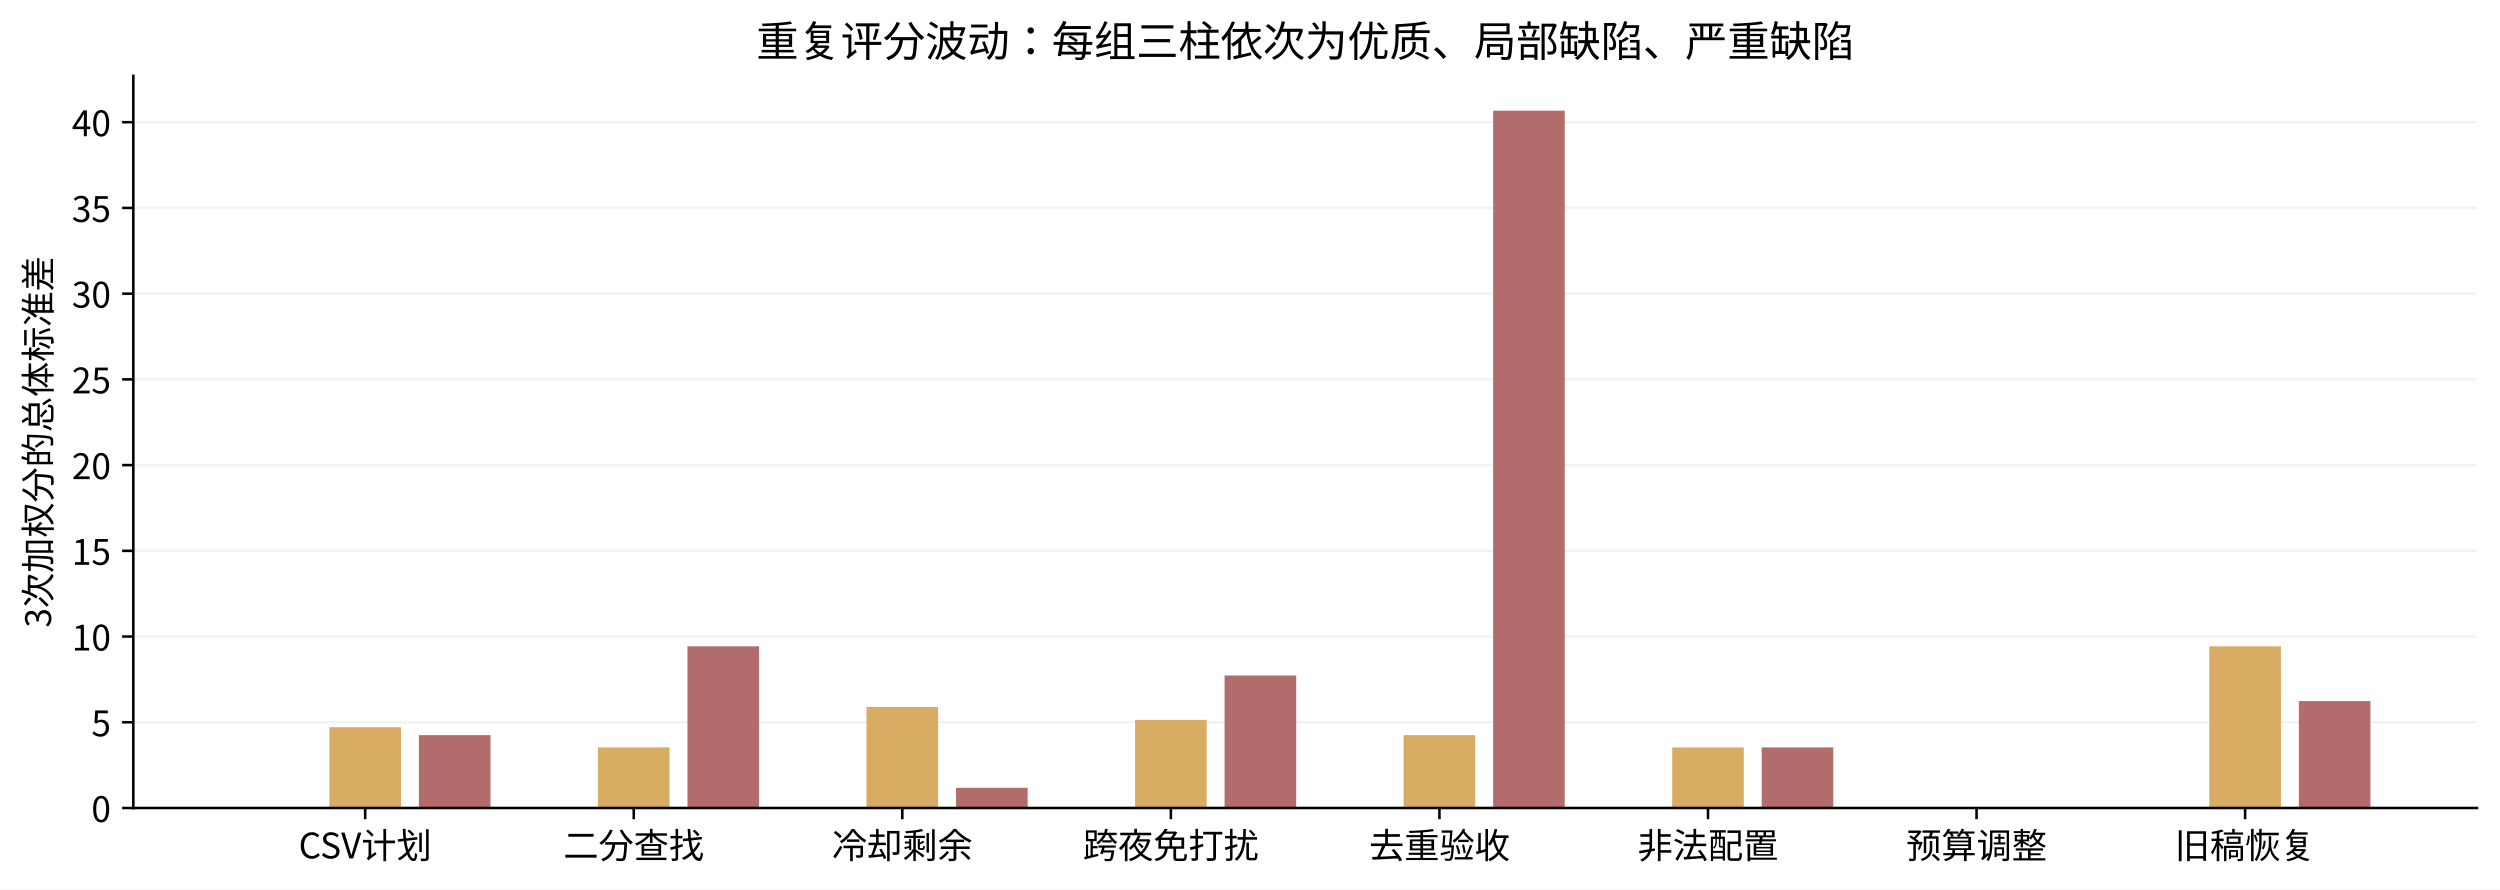
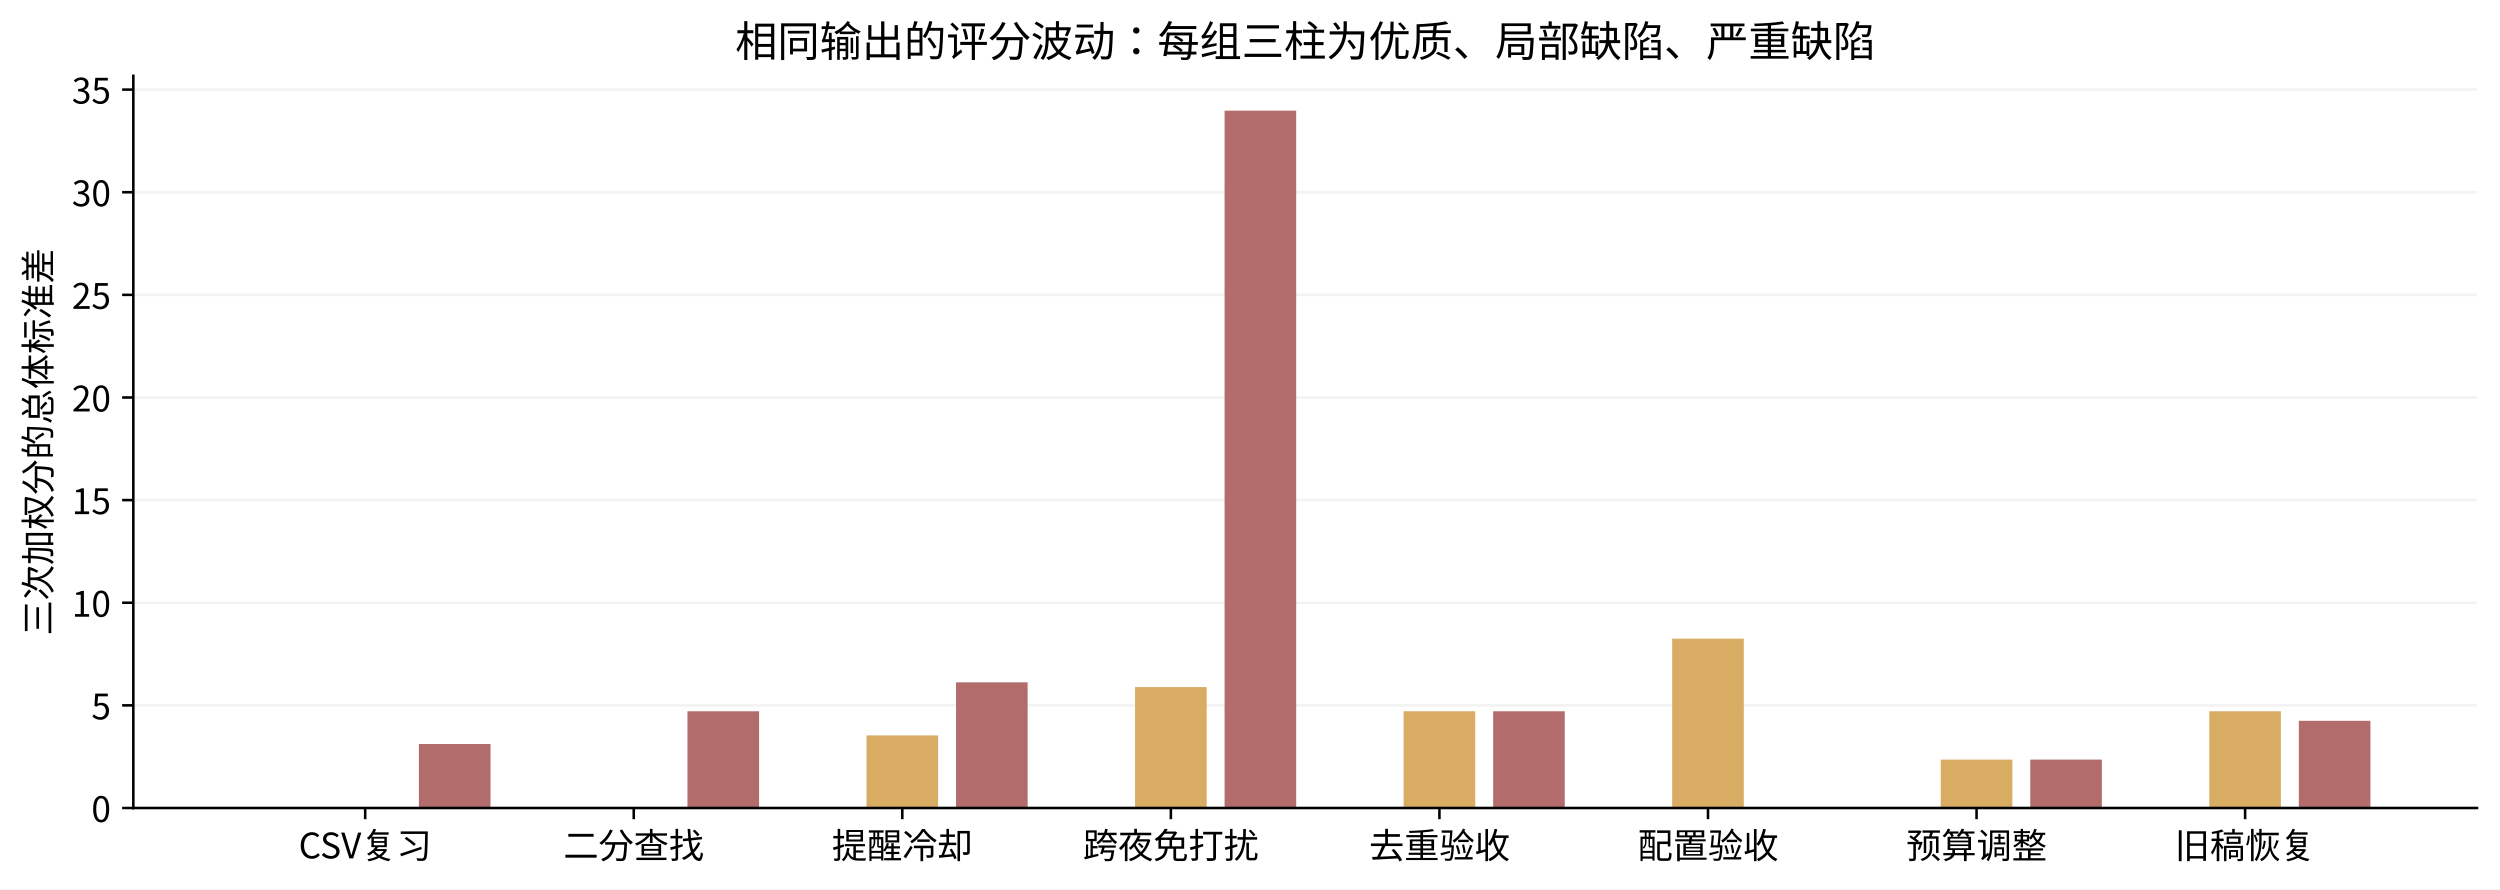
<svg xmlns="http://www.w3.org/2000/svg" xmlns:xlink="http://www.w3.org/1999/xlink" width="781.645pt" height="278.101pt" viewBox="0 0 781.645 278.101" version="1.1">
  <defs>
    <style type="text/css">*{stroke-linejoin: round; stroke-linecap: butt}</style>
  </defs>
  <g id="figure_1">
    <g id="patch_1">
      <path d="M 0 278.101 L 781.645 278.101 L 781.645 0 L 0 0 z " style="fill: #ffffff" />
    </g>
    <g id="axes_1">
      <g id="patch_2">
        <path d="M 41.685 252.626 L 774.445 252.626 L 774.445 23.706 L 41.685 23.706 z " style="fill: #ffffff" />
      </g>
      <g id="matplotlib.axis_1">
        <g id="xtick_1">
          <g id="line2d_1">
            <defs>
-               <path id="m47e1bbc33c" d="M 0 0 L 0 3.5 " style="stroke: #000000; stroke-width: 0.8" />
+               <path id="m306c7330ba" d="M 0 0 L 0 3.5 " style="stroke: #000000; stroke-width: 0.8" />
            </defs>
            <g>
-               <use xlink:href="#m47e1bbc33c" x="114.177" y="252.626" style="stroke: #000000; stroke-width: 0.8" />
+               <use xlink:href="#m306c7330ba" x="114.177" y="252.626" style="stroke: #000000; stroke-width: 0.8" />
            </g>
          </g>
          <g id="text_1">
-             <text style="font-size: 11px; font-family: 'Noto Sans CJK JP'; text-anchor: middle" x="114.177" y="268.382" transform="rotate(-0 114.1773 268.3817)">CSV计划</text>
+             <text style="font-size: 11px; font-family: 'Noto Sans CJK JP'; text-anchor: middle" x="114.177" y="268.382" transform="rotate(-0 114.1773 268.3817)">CSV复习</text>
          </g>
        </g>
        <g id="xtick_2">
          <g id="line2d_2">
            <g>
-               <use xlink:href="#m47e1bbc33c" x="198.145" y="252.626" style="stroke: #000000; stroke-width: 0.8" />
+               <use xlink:href="#m306c7330ba" x="198.145" y="252.626" style="stroke: #000000; stroke-width: 0.8" />
            </g>
          </g>
          <g id="text_2">
            <text style="font-size: 11px; font-family: 'Noto Sans CJK JP'; text-anchor: middle" x="198.145" y="268.382" transform="rotate(-0 198.1452 268.3817)">二分查找</text>
          </g>
        </g>
        <g id="xtick_3">
          <g id="line2d_3">
            <g>
-               <use xlink:href="#m47e1bbc33c" x="282.113" y="252.626" style="stroke: #000000; stroke-width: 0.8" />
+               <use xlink:href="#m306c7330ba" x="282.113" y="252.626" style="stroke: #000000; stroke-width: 0.8" />
            </g>
          </g>
          <g id="text_3">
-             <text style="font-size: 11px; font-family: 'Noto Sans CJK JP'; text-anchor: middle" x="282.113" y="268.382" transform="rotate(-0 282.1131 268.3817)">冷却剩余</text>
+             <text style="font-size: 11px; font-family: 'Noto Sans CJK JP'; text-anchor: middle" x="282.113" y="268.382" transform="rotate(-0 282.1131 268.3817)">提醒冷却</text>
          </g>
        </g>
        <g id="xtick_4">
          <g id="line2d_4">
            <g>
-               <use xlink:href="#m47e1bbc33c" x="366.081" y="252.626" style="stroke: #000000; stroke-width: 0.8" />
+               <use xlink:href="#m306c7330ba" x="366.081" y="252.626" style="stroke: #000000; stroke-width: 0.8" />
            </g>
          </g>
          <g id="text_4">
            <text style="font-size: 11px; font-family: 'Noto Sans CJK JP'; text-anchor: middle" x="366.081" y="268.382" transform="rotate(-0 366.081 268.3817)">跨夜免打扰</text>
          </g>
        </g>
        <g id="xtick_5">
          <g id="line2d_5">
            <g>
-               <use xlink:href="#m47e1bbc33c" x="450.049" y="252.626" style="stroke: #000000; stroke-width: 0.8" />
+               <use xlink:href="#m306c7330ba" x="450.049" y="252.626" style="stroke: #000000; stroke-width: 0.8" />
            </g>
          </g>
          <g id="text_5">
            <text style="font-size: 11px; font-family: 'Noto Sans CJK JP'; text-anchor: middle" x="450.049" y="268.382" transform="rotate(-0 450.049 268.3817)">去重验收</text>
          </g>
        </g>
        <g id="xtick_6">
          <g id="line2d_6">
            <g>
-               <use xlink:href="#m47e1bbc33c" x="534.017" y="252.626" style="stroke: #000000; stroke-width: 0.8" />
+               <use xlink:href="#m306c7330ba" x="534.017" y="252.626" style="stroke: #000000; stroke-width: 0.8" />
            </g>
          </g>
          <g id="text_6">
-             <text style="font-size: 11px; font-family: 'Noto Sans CJK JP'; text-anchor: middle" x="534.017" y="268.382" transform="rotate(-0 534.0169 268.3817)">非法配置</text>
+             <text style="font-size: 11px; font-family: 'Noto Sans CJK JP'; text-anchor: middle" x="534.017" y="268.382" transform="rotate(-0 534.0169 268.3817)">配置验收</text>
          </g>
        </g>
        <g id="xtick_7">
          <g id="line2d_7">
            <g>
-               <use xlink:href="#m47e1bbc33c" x="617.985" y="252.626" style="stroke: #000000; stroke-width: 0.8" />
+               <use xlink:href="#m306c7330ba" x="617.985" y="252.626" style="stroke: #000000; stroke-width: 0.8" />
            </g>
          </g>
          <g id="text_7">
            <text style="font-size: 11px; font-family: 'Noto Sans CJK JP'; text-anchor: middle" x="617.985" y="268.382" transform="rotate(-0 617.9848 268.3817)">预算调整</text>
          </g>
        </g>
        <g id="xtick_8">
          <g id="line2d_8">
            <g>
-               <use xlink:href="#m47e1bbc33c" x="701.953" y="252.626" style="stroke: #000000; stroke-width: 0.8" />
+               <use xlink:href="#m306c7330ba" x="701.953" y="252.626" style="stroke: #000000; stroke-width: 0.8" />
            </g>
          </g>
          <g id="text_8">
            <text style="font-size: 11px; font-family: 'Noto Sans CJK JP'; text-anchor: middle" x="701.953" y="268.382" transform="rotate(-0 701.9527 268.3817)">旧稿恢复</text>
          </g>
        </g>
      </g>
      <g id="matplotlib.axis_2">
        <g id="ytick_1">
          <g id="line2d_9">
-             <path d="M 41.685 252.626 L 774.445 252.626 " clip-path="url(#pa340bef18b)" style="fill: none; stroke: #b0b0b0; stroke-opacity: 0.15; stroke-width: 0.8; stroke-linecap: square" />
+             <path d="M 41.685 252.626 L 774.445 252.626 " clip-path="url(#pd95502a704)" style="fill: none; stroke: #b0b0b0; stroke-opacity: 0.15; stroke-width: 0.8; stroke-linecap: square" />
          </g>
          <g id="line2d_10">
            <defs>
-               <path id="maa7d91256d" d="M 0 0 L -3.5 0 " style="stroke: #000000; stroke-width: 0.8" />
+               <path id="m685d8fcb3b" d="M 0 0 L -3.5 0 " style="stroke: #000000; stroke-width: 0.8" />
            </defs>
            <g>
-               <use xlink:href="#maa7d91256d" x="41.685" y="252.626" style="stroke: #000000; stroke-width: 0.8" />
+               <use xlink:href="#m685d8fcb3b" x="41.685" y="252.626" style="stroke: #000000; stroke-width: 0.8" />
            </g>
          </g>
          <g id="text_9">
            <text style="font-size: 11px; font-family: 'Noto Sans CJK JP'; text-anchor: end" x="34.685" y="257.004" transform="rotate(-0 34.685 257.004)">0</text>
          </g>
        </g>
        <g id="ytick_2">
          <g id="line2d_11">
-             <path d="M 41.685 225.824 L 774.445 225.824 " clip-path="url(#pa340bef18b)" style="fill: none; stroke: #b0b0b0; stroke-opacity: 0.15; stroke-width: 0.8; stroke-linecap: square" />
+             <path d="M 41.685 220.539 L 774.445 220.539 " clip-path="url(#pd95502a704)" style="fill: none; stroke: #b0b0b0; stroke-opacity: 0.15; stroke-width: 0.8; stroke-linecap: square" />
          </g>
          <g id="line2d_12">
            <g>
-               <use xlink:href="#maa7d91256d" x="41.685" y="225.824" style="stroke: #000000; stroke-width: 0.8" />
+               <use xlink:href="#m685d8fcb3b" x="41.685" y="220.539" style="stroke: #000000; stroke-width: 0.8" />
            </g>
          </g>
          <g id="text_10">
-             <text style="font-size: 11px; font-family: 'Noto Sans CJK JP'; text-anchor: end" x="34.685" y="230.202" transform="rotate(-0 34.685 230.2016)">5</text>
+             <text style="font-size: 11px; font-family: 'Noto Sans CJK JP'; text-anchor: end" x="34.685" y="224.917" transform="rotate(-0 34.685 224.917)">5</text>
          </g>
        </g>
        <g id="ytick_3">
          <g id="line2d_13">
-             <path d="M 41.685 199.021 L 774.445 199.021 " clip-path="url(#pa340bef18b)" style="fill: none; stroke: #b0b0b0; stroke-opacity: 0.15; stroke-width: 0.8; stroke-linecap: square" />
+             <path d="M 41.685 188.452 L 774.445 188.452 " clip-path="url(#pd95502a704)" style="fill: none; stroke: #b0b0b0; stroke-opacity: 0.15; stroke-width: 0.8; stroke-linecap: square" />
          </g>
          <g id="line2d_14">
            <g>
-               <use xlink:href="#maa7d91256d" x="41.685" y="199.021" style="stroke: #000000; stroke-width: 0.8" />
+               <use xlink:href="#m685d8fcb3b" x="41.685" y="188.452" style="stroke: #000000; stroke-width: 0.8" />
            </g>
          </g>
          <g id="text_11">
-             <text style="font-size: 11px; font-family: 'Noto Sans CJK JP'; text-anchor: end" x="34.685" y="203.399" transform="rotate(-0 34.685 203.3991)">10</text>
+             <text style="font-size: 11px; font-family: 'Noto Sans CJK JP'; text-anchor: end" x="34.685" y="192.83" transform="rotate(-0 34.685 192.8299)">10</text>
          </g>
        </g>
        <g id="ytick_4">
          <g id="line2d_15">
-             <path d="M 41.685 172.219 L 774.445 172.219 " clip-path="url(#pa340bef18b)" style="fill: none; stroke: #b0b0b0; stroke-opacity: 0.15; stroke-width: 0.8; stroke-linecap: square" />
+             <path d="M 41.685 156.365 L 774.445 156.365 " clip-path="url(#pd95502a704)" style="fill: none; stroke: #b0b0b0; stroke-opacity: 0.15; stroke-width: 0.8; stroke-linecap: square" />
          </g>
          <g id="line2d_16">
            <g>
-               <use xlink:href="#maa7d91256d" x="41.685" y="172.219" style="stroke: #000000; stroke-width: 0.8" />
+               <use xlink:href="#m685d8fcb3b" x="41.685" y="156.365" style="stroke: #000000; stroke-width: 0.8" />
            </g>
          </g>
          <g id="text_12">
-             <text style="font-size: 11px; font-family: 'Noto Sans CJK JP'; text-anchor: end" x="34.685" y="176.597" transform="rotate(-0 34.685 176.5966)">15</text>
+             <text style="font-size: 11px; font-family: 'Noto Sans CJK JP'; text-anchor: end" x="34.685" y="160.743" transform="rotate(-0 34.685 160.7428)">15</text>
          </g>
        </g>
        <g id="ytick_5">
          <g id="line2d_17">
-             <path d="M 41.685 145.416 L 774.445 145.416 " clip-path="url(#pa340bef18b)" style="fill: none; stroke: #b0b0b0; stroke-opacity: 0.15; stroke-width: 0.8; stroke-linecap: square" />
+             <path d="M 41.685 124.278 L 774.445 124.278 " clip-path="url(#pd95502a704)" style="fill: none; stroke: #b0b0b0; stroke-opacity: 0.15; stroke-width: 0.8; stroke-linecap: square" />
          </g>
          <g id="line2d_18">
            <g>
-               <use xlink:href="#maa7d91256d" x="41.685" y="145.416" style="stroke: #000000; stroke-width: 0.8" />
+               <use xlink:href="#m685d8fcb3b" x="41.685" y="124.278" style="stroke: #000000; stroke-width: 0.8" />
            </g>
          </g>
          <g id="text_13">
-             <text style="font-size: 11px; font-family: 'Noto Sans CJK JP'; text-anchor: end" x="34.685" y="149.794" transform="rotate(-0 34.685 149.7942)">20</text>
+             <text style="font-size: 11px; font-family: 'Noto Sans CJK JP'; text-anchor: end" x="34.685" y="128.656" transform="rotate(-0 34.685 128.6557)">20</text>
          </g>
        </g>
        <g id="ytick_6">
          <g id="line2d_19">
-             <path d="M 41.685 118.614 L 774.445 118.614 " clip-path="url(#pa340bef18b)" style="fill: none; stroke: #b0b0b0; stroke-opacity: 0.15; stroke-width: 0.8; stroke-linecap: square" />
+             <path d="M 41.685 92.191 L 774.445 92.191 " clip-path="url(#pd95502a704)" style="fill: none; stroke: #b0b0b0; stroke-opacity: 0.15; stroke-width: 0.8; stroke-linecap: square" />
          </g>
          <g id="line2d_20">
            <g>
-               <use xlink:href="#maa7d91256d" x="41.685" y="118.614" style="stroke: #000000; stroke-width: 0.8" />
+               <use xlink:href="#m685d8fcb3b" x="41.685" y="92.191" style="stroke: #000000; stroke-width: 0.8" />
            </g>
          </g>
          <g id="text_14">
-             <text style="font-size: 11px; font-family: 'Noto Sans CJK JP'; text-anchor: end" x="34.685" y="122.992" transform="rotate(-0 34.685 122.9917)">25</text>
+             <text style="font-size: 11px; font-family: 'Noto Sans CJK JP'; text-anchor: end" x="34.685" y="96.569" transform="rotate(-0 34.685 96.56864)">25</text>
          </g>
        </g>
        <g id="ytick_7">
          <g id="line2d_21">
-             <path d="M 41.685 91.812 L 774.445 91.812 " clip-path="url(#pa340bef18b)" style="fill: none; stroke: #b0b0b0; stroke-opacity: 0.15; stroke-width: 0.8; stroke-linecap: square" />
+             <path d="M 41.685 60.104 L 774.445 60.104 " clip-path="url(#pd95502a704)" style="fill: none; stroke: #b0b0b0; stroke-opacity: 0.15; stroke-width: 0.8; stroke-linecap: square" />
          </g>
          <g id="line2d_22">
            <g>
-               <use xlink:href="#maa7d91256d" x="41.685" y="91.812" style="stroke: #000000; stroke-width: 0.8" />
+               <use xlink:href="#m685d8fcb3b" x="41.685" y="60.104" style="stroke: #000000; stroke-width: 0.8" />
            </g>
          </g>
          <g id="text_15">
-             <text style="font-size: 11px; font-family: 'Noto Sans CJK JP'; text-anchor: end" x="34.685" y="96.189" transform="rotate(-0 34.685 96.18921)">30</text>
+             <text style="font-size: 11px; font-family: 'Noto Sans CJK JP'; text-anchor: end" x="34.685" y="64.482" transform="rotate(-0 34.685 64.48156)">30</text>
          </g>
        </g>
        <g id="ytick_8">
          <g id="line2d_23">
-             <path d="M 41.685 65.009 L 774.445 65.009 " clip-path="url(#pa340bef18b)" style="fill: none; stroke: #b0b0b0; stroke-opacity: 0.15; stroke-width: 0.8; stroke-linecap: square" />
+             <path d="M 41.685 28.017 L 774.445 28.017 " clip-path="url(#pd95502a704)" style="fill: none; stroke: #b0b0b0; stroke-opacity: 0.15; stroke-width: 0.8; stroke-linecap: square" />
          </g>
          <g id="line2d_24">
            <g>
-               <use xlink:href="#maa7d91256d" x="41.685" y="65.009" style="stroke: #000000; stroke-width: 0.8" />
+               <use xlink:href="#m685d8fcb3b" x="41.685" y="28.017" style="stroke: #000000; stroke-width: 0.8" />
            </g>
          </g>
          <g id="text_16">
-             <text style="font-size: 11px; font-family: 'Noto Sans CJK JP'; text-anchor: end" x="34.685" y="69.387" transform="rotate(-0 34.685 69.38675)">35</text>
-           </g>
-         </g>
-         <g id="ytick_9">
-           <g id="line2d_25">
-             <path d="M 41.685 38.207 L 774.445 38.207 " clip-path="url(#pa340bef18b)" style="fill: none; stroke: #b0b0b0; stroke-opacity: 0.15; stroke-width: 0.8; stroke-linecap: square" />
-           </g>
-           <g id="line2d_26">
-             <g>
-               <use xlink:href="#maa7d91256d" x="41.685" y="38.207" style="stroke: #000000; stroke-width: 0.8" />
-             </g>
-           </g>
-           <g id="text_17">
-             <text style="font-size: 11px; font-family: 'Noto Sans CJK JP'; text-anchor: end" x="34.685" y="42.584" transform="rotate(-0 34.685 42.58427)">40</text>
-           </g>
-         </g>
-         <g id="text_18">
-           <text style="font-size: 11px; font-family: 'Noto Sans CJK JP'; text-anchor: middle" x="15.955" y="138.166" transform="rotate(-90 15.95531 138.1664)">3次加权分的总体标准差</text>
+             <text style="font-size: 11px; font-family: 'Noto Sans CJK JP'; text-anchor: end" x="34.685" y="32.394" transform="rotate(-0 34.685 32.39448)">35</text>
+           </g>
+         </g>
+         <g id="text_17">
+           <text style="font-size: 11px; font-family: 'Noto Sans CJK JP'; text-anchor: middle" x="15.955" y="138.166" transform="rotate(-90 15.95531 138.1664)">三次加权分的总体标准差</text>
        </g>
      </g>
      <g id="patch_3">
-         <path d="M 74.992 252.626 L 97.384 252.626 L 97.384 252.626 L 74.992 252.626 z " clip-path="url(#pa340bef18b)" style="fill: #416b9c" />
+         <path d="M 74.992 252.626 L 97.384 252.626 L 97.384 252.626 L 74.992 252.626 z " clip-path="url(#pd95502a704)" style="fill: #416b9c" />
      </g>
      <g id="patch_4">
-         <path d="M 102.982 252.626 L 125.373 252.626 L 125.373 227.357 L 102.982 227.357 z " clip-path="url(#pa340bef18b)" style="fill: #d8ac63" />
+         <path d="M 102.982 252.626 L 125.373 252.626 L 125.373 252.626 L 102.982 252.626 z " clip-path="url(#pd95502a704)" style="fill: #d8ac63" />
      </g>
      <g id="patch_5">
-         <path d="M 130.971 252.626 L 153.362 252.626 L 153.362 229.849 L 130.971 229.849 z " clip-path="url(#pa340bef18b)" style="fill: #b36c6c" />
+         <path d="M 130.971 252.626 L 153.362 252.626 L 153.362 232.617 L 130.971 232.617 z " clip-path="url(#pd95502a704)" style="fill: #b36c6c" />
      </g>
      <g id="patch_6">
-         <path d="M 158.96 252.626 L 181.352 252.626 L 181.352 252.626 L 158.96 252.626 z " clip-path="url(#pa340bef18b)" style="fill: #416b9c" />
+         <path d="M 158.96 252.626 L 181.352 252.626 L 181.352 252.626 L 158.96 252.626 z " clip-path="url(#pd95502a704)" style="fill: #416b9c" />
      </g>
      <g id="patch_7">
-         <path d="M 186.949 252.626 L 209.341 252.626 L 209.341 233.674 L 186.949 233.674 z " clip-path="url(#pa340bef18b)" style="fill: #d8ac63" />
+         <path d="M 186.949 252.626 L 209.341 252.626 L 209.341 252.626 L 186.949 252.626 z " clip-path="url(#pd95502a704)" style="fill: #d8ac63" />
      </g>
      <g id="patch_8">
-         <path d="M 214.939 252.626 L 237.33 252.626 L 237.33 202.087 L 214.939 202.087 z " clip-path="url(#pa340bef18b)" style="fill: #b36c6c" />
+         <path d="M 214.939 252.626 L 237.33 252.626 L 237.33 222.374 L 214.939 222.374 z " clip-path="url(#pd95502a704)" style="fill: #b36c6c" />
      </g>
      <g id="patch_9">
-         <path d="M 242.928 252.626 L 265.32 252.626 L 265.32 252.626 L 242.928 252.626 z " clip-path="url(#pa340bef18b)" style="fill: #416b9c" />
+         <path d="M 242.928 252.626 L 265.32 252.626 L 265.32 252.626 L 242.928 252.626 z " clip-path="url(#pd95502a704)" style="fill: #416b9c" />
      </g>
      <g id="patch_10">
-         <path d="M 270.917 252.626 L 293.309 252.626 L 293.309 221.039 L 270.917 221.039 z " clip-path="url(#pa340bef18b)" style="fill: #d8ac63" />
+         <path d="M 270.917 252.626 L 293.309 252.626 L 293.309 229.937 L 270.917 229.937 z " clip-path="url(#pd95502a704)" style="fill: #d8ac63" />
      </g>
      <g id="patch_11">
-         <path d="M 298.907 252.626 L 321.298 252.626 L 321.298 246.309 L 298.907 246.309 z " clip-path="url(#pa340bef18b)" style="fill: #b36c6c" />
+         <path d="M 298.907 252.626 L 321.298 252.626 L 321.298 213.328 L 298.907 213.328 z " clip-path="url(#pd95502a704)" style="fill: #b36c6c" />
      </g>
      <g id="patch_12">
-         <path d="M 326.896 252.626 L 349.287 252.626 L 349.287 252.626 L 326.896 252.626 z " clip-path="url(#pa340bef18b)" style="fill: #416b9c" />
+         <path d="M 326.896 252.626 L 349.287 252.626 L 349.287 252.626 L 326.896 252.626 z " clip-path="url(#pd95502a704)" style="fill: #416b9c" />
      </g>
      <g id="patch_13">
-         <path d="M 354.885 252.626 L 377.277 252.626 L 377.277 225.089 L 354.885 225.089 z " clip-path="url(#pa340bef18b)" style="fill: #d8ac63" />
+         <path d="M 354.885 252.626 L 377.277 252.626 L 377.277 214.811 L 354.885 214.811 z " clip-path="url(#pd95502a704)" style="fill: #d8ac63" />
      </g>
      <g id="patch_14">
-         <path d="M 382.875 252.626 L 405.266 252.626 L 405.266 211.2 L 382.875 211.2 z " clip-path="url(#pa340bef18b)" style="fill: #b36c6c" />
+         <path d="M 382.875 252.626 L 405.266 252.626 L 405.266 34.607 L 382.875 34.607 z " clip-path="url(#pd95502a704)" style="fill: #b36c6c" />
      </g>
      <g id="patch_15">
-         <path d="M 410.864 252.626 L 433.255 252.626 L 433.255 252.626 L 410.864 252.626 z " clip-path="url(#pa340bef18b)" style="fill: #416b9c" />
+         <path d="M 410.864 252.626 L 433.255 252.626 L 433.255 252.626 L 410.864 252.626 z " clip-path="url(#pd95502a704)" style="fill: #416b9c" />
      </g>
      <g id="patch_16">
-         <path d="M 438.853 252.626 L 461.245 252.626 L 461.245 229.849 L 438.853 229.849 z " clip-path="url(#pa340bef18b)" style="fill: #d8ac63" />
+         <path d="M 438.853 252.626 L 461.245 252.626 L 461.245 222.374 L 438.853 222.374 z " clip-path="url(#pd95502a704)" style="fill: #d8ac63" />
      </g>
      <g id="patch_17">
-         <path d="M 466.843 252.626 L 489.234 252.626 L 489.234 34.607 L 466.843 34.607 z " clip-path="url(#pa340bef18b)" style="fill: #b36c6c" />
+         <path d="M 466.843 252.626 L 489.234 252.626 L 489.234 222.374 L 466.843 222.374 z " clip-path="url(#pd95502a704)" style="fill: #b36c6c" />
      </g>
      <g id="patch_18">
-         <path d="M 494.832 252.626 L 517.223 252.626 L 517.223 252.626 L 494.832 252.626 z " clip-path="url(#pa340bef18b)" style="fill: #416b9c" />
+         <path d="M 494.832 252.626 L 517.223 252.626 L 517.223 252.626 L 494.832 252.626 z " clip-path="url(#pd95502a704)" style="fill: #416b9c" />
      </g>
      <g id="patch_19">
-         <path d="M 522.821 252.626 L 545.213 252.626 L 545.213 233.674 L 522.821 233.674 z " clip-path="url(#pa340bef18b)" style="fill: #d8ac63" />
+         <path d="M 522.821 252.626 L 545.213 252.626 L 545.213 199.685 L 522.821 199.685 z " clip-path="url(#pd95502a704)" style="fill: #d8ac63" />
      </g>
      <g id="patch_20">
-         <path d="M 550.81 252.626 L 573.202 252.626 L 573.202 233.674 L 550.81 233.674 z " clip-path="url(#pa340bef18b)" style="fill: #b36c6c" />
+         <path d="M 550.81 252.626 L 573.202 252.626 L 573.202 252.626 L 550.81 252.626 z " clip-path="url(#pd95502a704)" style="fill: #b36c6c" />
      </g>
      <g id="patch_21">
-         <path d="M 578.8 252.626 L 601.191 252.626 L 601.191 252.626 L 578.8 252.626 z " clip-path="url(#pa340bef18b)" style="fill: #416b9c" />
+         <path d="M 578.8 252.626 L 601.191 252.626 L 601.191 252.626 L 578.8 252.626 z " clip-path="url(#pd95502a704)" style="fill: #416b9c" />
      </g>
      <g id="patch_22">
-         <path d="M 606.789 252.626 L 629.181 252.626 L 629.181 252.626 L 606.789 252.626 z " clip-path="url(#pa340bef18b)" style="fill: #d8ac63" />
+         <path d="M 606.789 252.626 L 629.181 252.626 L 629.181 237.5 L 606.789 237.5 z " clip-path="url(#pd95502a704)" style="fill: #d8ac63" />
      </g>
      <g id="patch_23">
-         <path d="M 634.778 252.626 L 657.17 252.626 L 657.17 252.626 L 634.778 252.626 z " clip-path="url(#pa340bef18b)" style="fill: #b36c6c" />
+         <path d="M 634.778 252.626 L 657.17 252.626 L 657.17 237.5 L 634.778 237.5 z " clip-path="url(#pd95502a704)" style="fill: #b36c6c" />
      </g>
      <g id="patch_24">
-         <path d="M 662.768 252.626 L 685.159 252.626 L 685.159 252.626 L 662.768 252.626 z " clip-path="url(#pa340bef18b)" style="fill: #416b9c" />
+         <path d="M 662.768 252.626 L 685.159 252.626 L 685.159 252.626 L 662.768 252.626 z " clip-path="url(#pd95502a704)" style="fill: #416b9c" />
      </g>
      <g id="patch_25">
-         <path d="M 690.757 252.626 L 713.148 252.626 L 713.148 202.087 L 690.757 202.087 z " clip-path="url(#pa340bef18b)" style="fill: #d8ac63" />
+         <path d="M 690.757 252.626 L 713.148 252.626 L 713.148 222.374 L 690.757 222.374 z " clip-path="url(#pd95502a704)" style="fill: #d8ac63" />
      </g>
      <g id="patch_26">
-         <path d="M 718.746 252.626 L 741.138 252.626 L 741.138 219.198 L 718.746 219.198 z " clip-path="url(#pa340bef18b)" style="fill: #b36c6c" />
+         <path d="M 718.746 252.626 L 741.138 252.626 L 741.138 225.358 L 718.746 225.358 z " clip-path="url(#pd95502a704)" style="fill: #b36c6c" />
      </g>
      <g id="patch_27">
        <path d="M 41.685 252.626 L 41.685 23.706 " style="fill: none; stroke: #000000; stroke-width: 0.8; stroke-linejoin: miter; stroke-linecap: square" />
      </g>
      <g id="patch_28">
        <path d="M 41.685 252.626 L 774.445 252.626 " style="fill: none; stroke: #000000; stroke-width: 0.8; stroke-linejoin: miter; stroke-linecap: square" />
      </g>
-       <g id="text_19">
-         <text style="font-size: 13.2px; font-family: 'Noto Sans CJK JP'; text-anchor: middle" x="408.065" y="17.706" transform="rotate(-0 408.065 17.70638)">重复评分波动：每组三柱依次为优质、局部缺陷、严重缺陷</text>
+       <g id="text_18">
+         <text style="font-size: 13.2px; font-family: 'Noto Sans CJK JP'; text-anchor: middle" x="408.065" y="17.706" transform="rotate(-0 408.065 17.70638)">相同输出的评分波动：每组三柱为优质、局部缺陷、严重缺陷</text>
      </g>
    </g>
  </g>
  <defs>
-     <clipPath id="pa340bef18b">
+     <clipPath id="pd95502a704">
      <rect x="41.685" y="23.706" width="732.76" height="228.92" />
    </clipPath>
  </defs>
</svg>
